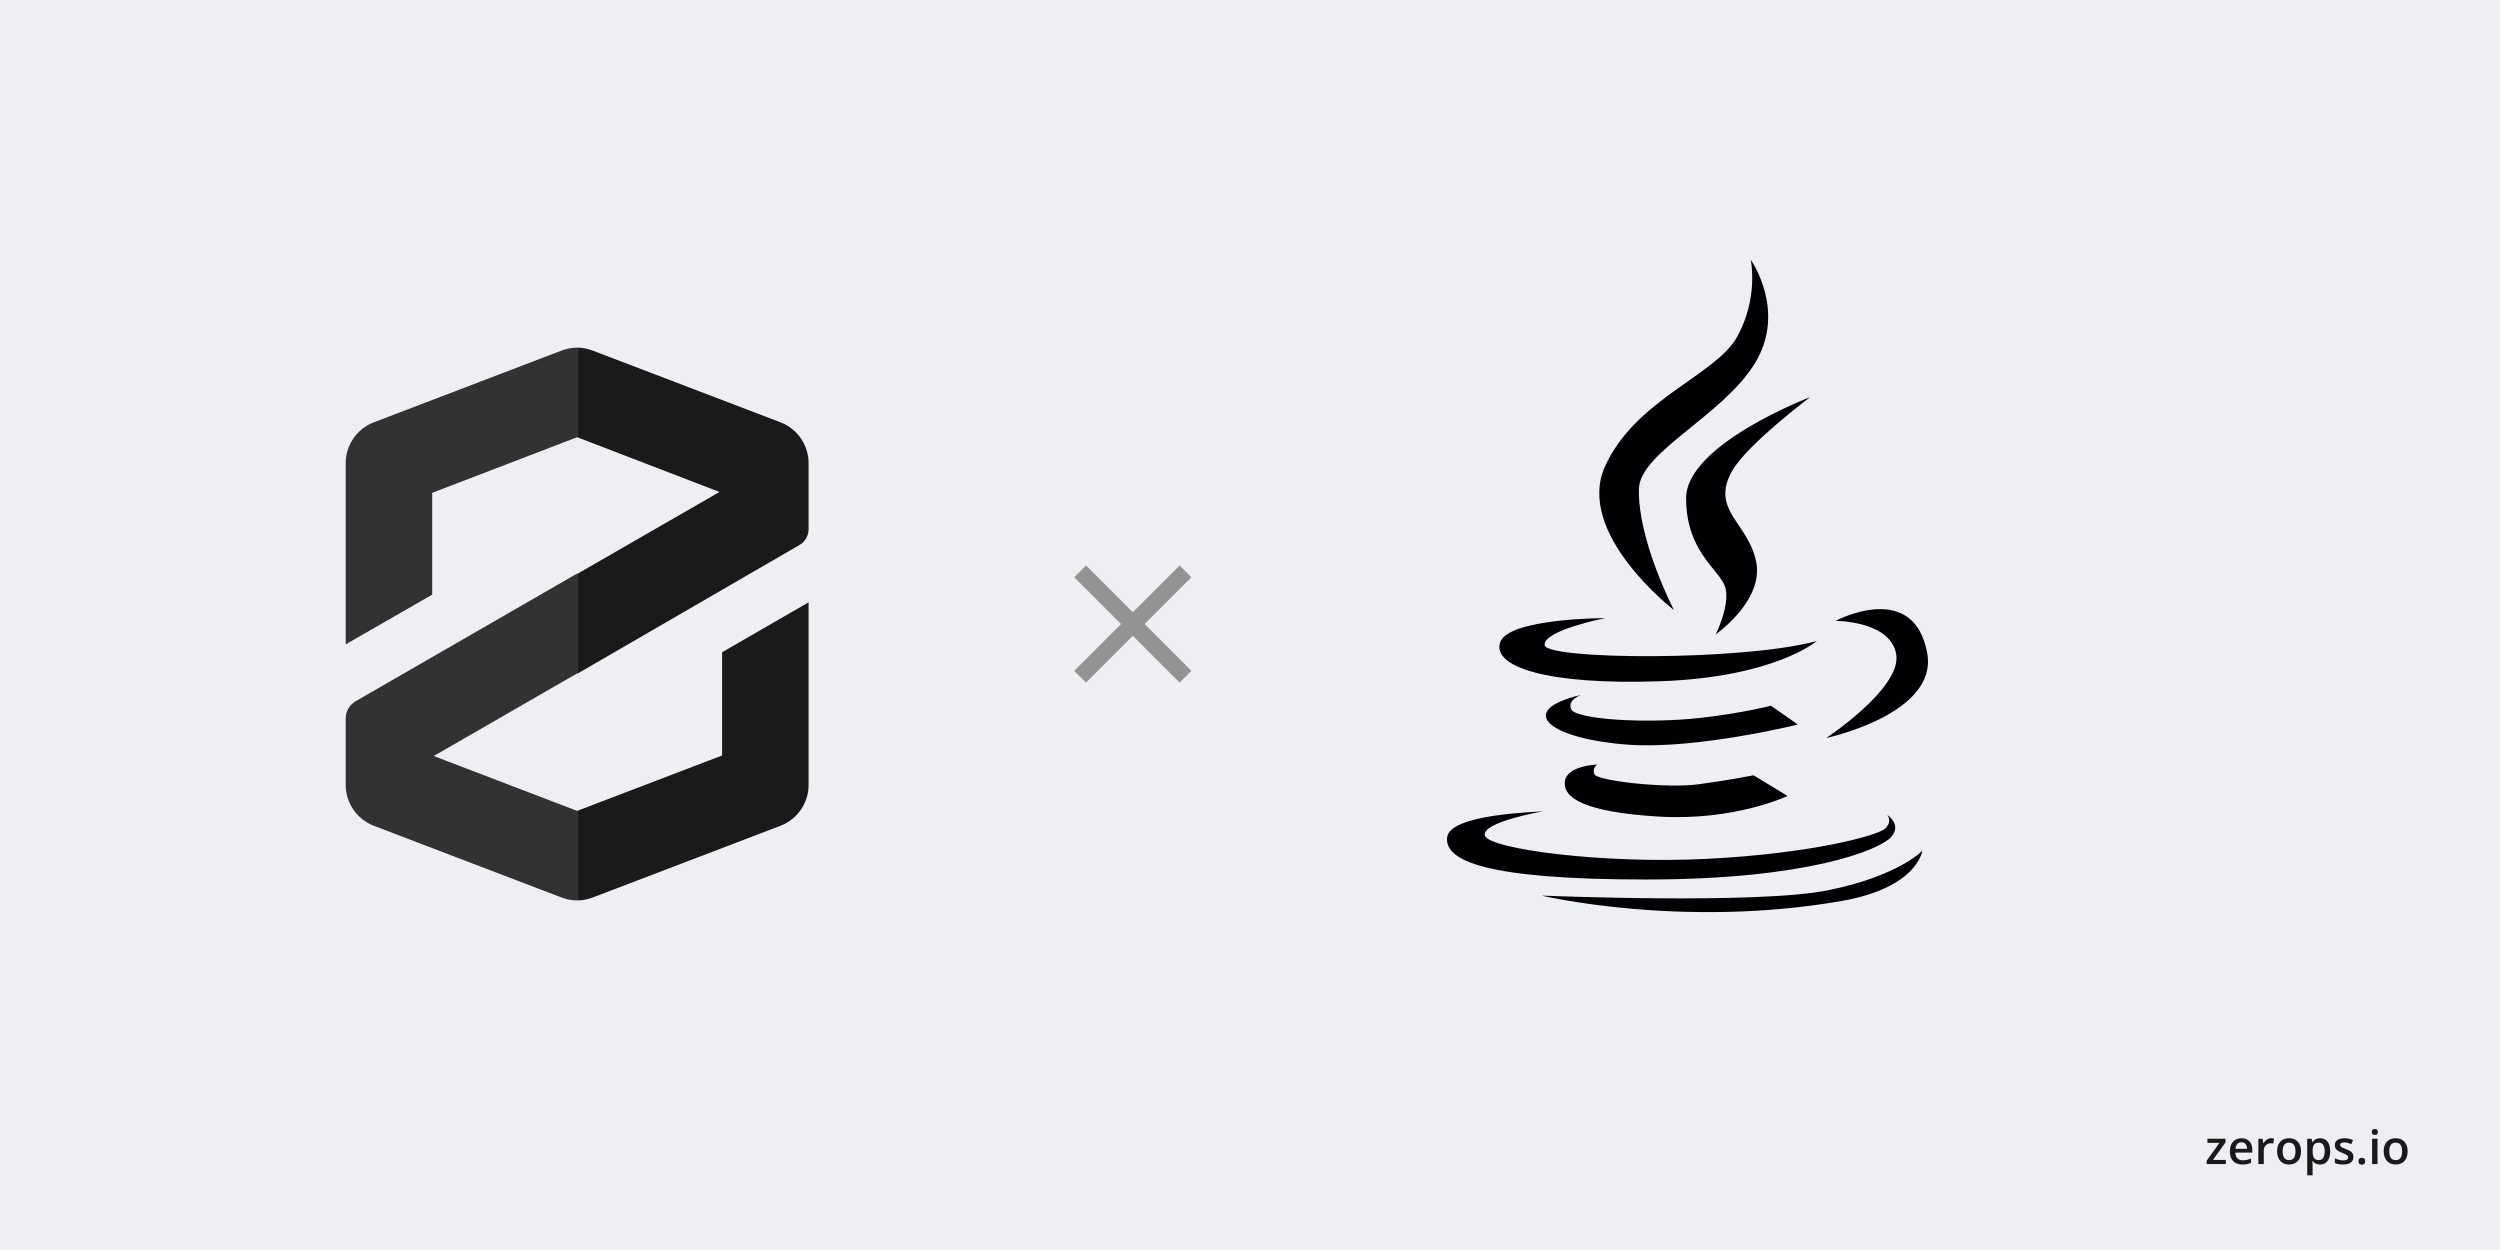
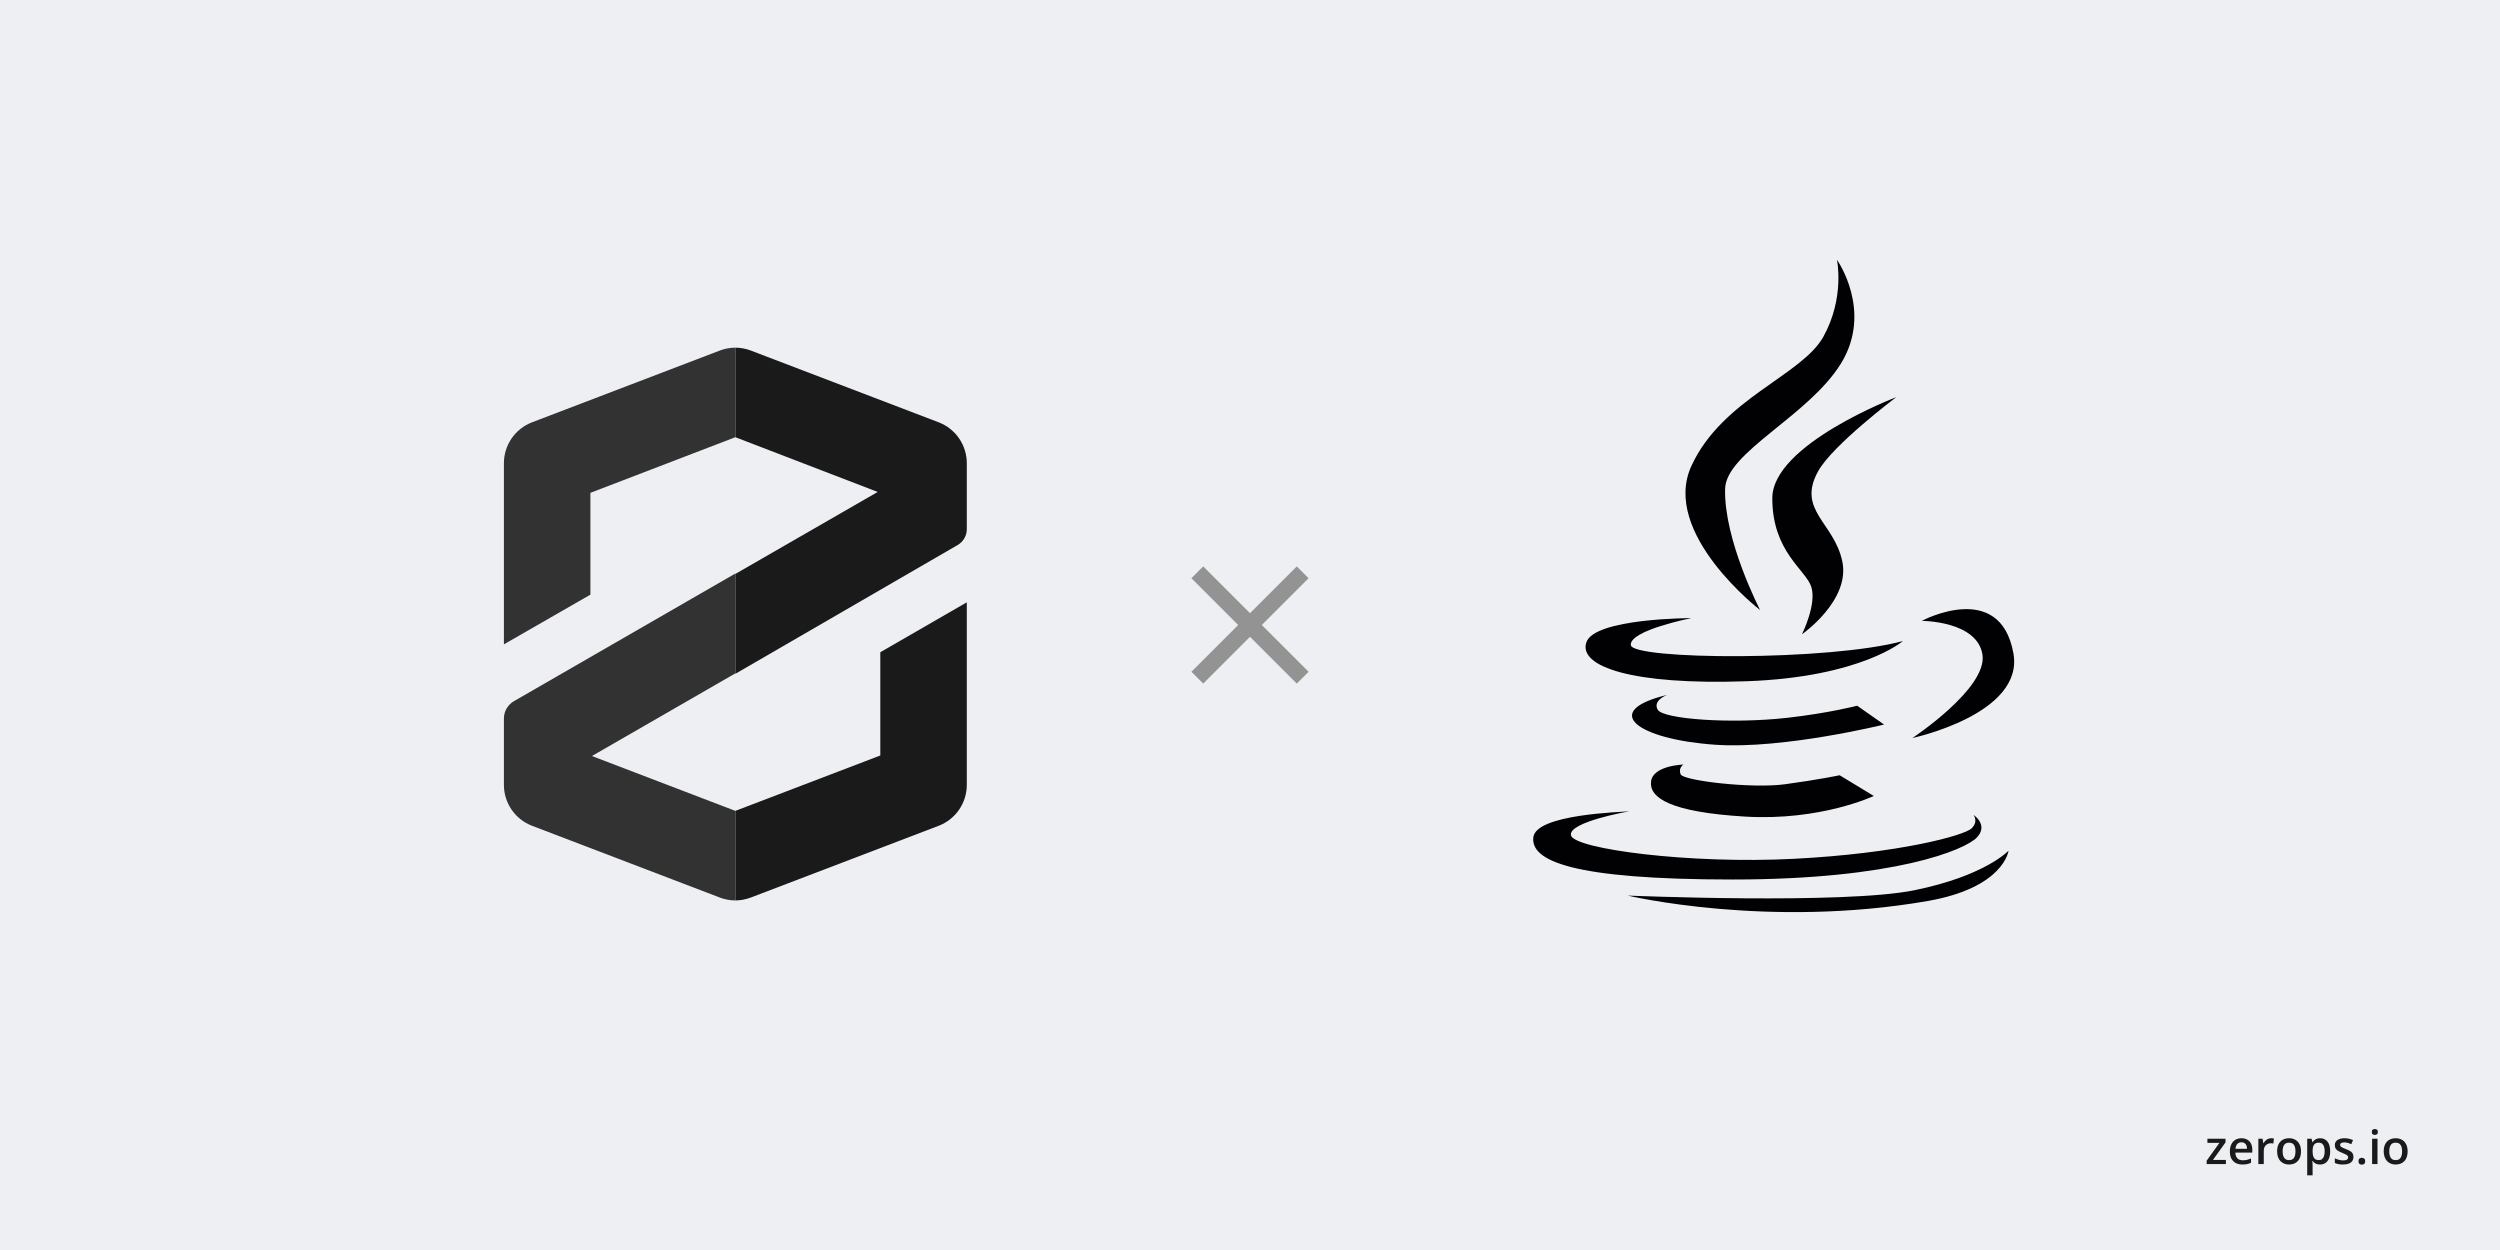
<svg xmlns="http://www.w3.org/2000/svg" width="1280" height="640" viewBox="0 0 1280 640" fill="none">
  <g clip-path="url(#clip0_1_2)">
    <path d="M0 0H1280V640H0V0Z" fill="#EDEFF3" />
    <path d="M1139.65 596H1129.8V594.301L1136.35 585.148H1130.2V583.027H1139.46V584.902L1133.04 593.879H1139.65V596ZM1147.62 582.781C1148.78 582.781 1149.77 583.02 1150.6 583.496C1151.43 583.973 1152.06 584.648 1152.51 585.523C1152.95 586.398 1153.18 587.445 1153.18 588.664V590.141H1144.52C1144.55 591.398 1144.88 592.367 1145.52 593.047C1146.17 593.727 1147.08 594.066 1148.24 594.066C1149.07 594.066 1149.81 593.988 1150.47 593.832C1151.13 593.668 1151.82 593.43 1152.52 593.117V595.355C1151.87 595.66 1151.21 595.883 1150.54 596.023C1149.87 596.164 1149.06 596.234 1148.12 596.234C1146.85 596.234 1145.73 595.988 1144.76 595.496C1143.8 594.996 1143.05 594.254 1142.5 593.27C1141.96 592.285 1141.69 591.062 1141.69 589.602C1141.69 588.148 1141.94 586.914 1142.43 585.898C1142.92 584.883 1143.61 584.109 1144.5 583.578C1145.39 583.047 1146.43 582.781 1147.62 582.781ZM1147.62 584.855C1146.75 584.855 1146.05 585.137 1145.51 585.699C1144.98 586.262 1144.67 587.086 1144.57 588.172H1150.48C1150.47 587.523 1150.36 586.949 1150.15 586.449C1149.95 585.949 1149.64 585.559 1149.21 585.277C1148.8 584.996 1148.27 584.855 1147.62 584.855ZM1162.86 582.781C1163.07 582.781 1163.31 582.793 1163.57 582.816C1163.83 582.84 1164.05 582.871 1164.24 582.91L1163.98 585.488C1163.78 585.435 1163.58 585.399 1163.37 585.383C1163.16 585.36 1162.95 585.349 1162.74 585.348C1162.25 585.348 1161.78 585.43 1161.33 585.594C1160.89 585.75 1160.49 585.992 1160.15 586.32C1159.8 586.641 1159.54 587.043 1159.34 587.527C1159.14 588.012 1159.05 588.574 1159.05 589.215V596H1156.28V583.027H1158.44L1158.81 585.312H1158.94C1159.2 584.852 1159.52 584.43 1159.9 584.047C1160.29 583.664 1160.72 583.359 1161.21 583.133C1161.73 582.894 1162.29 582.774 1162.86 582.781ZM1178.12 589.484C1178.12 590.562 1177.98 591.52 1177.7 592.355C1177.42 593.191 1177.01 593.898 1176.47 594.477C1175.93 595.051 1175.26 595.499 1174.53 595.789C1173.77 596.086 1172.91 596.234 1171.96 596.234C1171.07 596.234 1170.25 596.086 1169.51 595.789C1168.78 595.494 1168.12 595.046 1167.58 594.477C1167.04 593.898 1166.62 593.191 1166.32 592.355C1166.03 591.52 1165.88 590.562 1165.88 589.484C1165.88 588.055 1166.12 586.844 1166.62 585.852C1167.12 584.852 1167.83 584.09 1168.75 583.566C1169.67 583.043 1170.77 582.781 1172.04 582.781C1173.24 582.781 1174.29 583.043 1175.21 583.566C1176.12 584.09 1176.84 584.852 1177.35 585.852C1177.87 586.852 1178.12 588.062 1178.12 589.484ZM1168.71 589.484C1168.71 590.43 1168.83 591.238 1169.05 591.91C1169.29 592.582 1169.65 593.098 1170.13 593.457C1170.62 593.809 1171.24 593.984 1172.01 593.984C1172.77 593.984 1173.4 593.809 1173.88 593.457C1174.37 593.098 1174.72 592.582 1174.95 591.91C1175.18 591.238 1175.29 590.43 1175.29 589.484C1175.29 588.539 1175.18 587.738 1174.95 587.082C1174.72 586.418 1174.37 585.914 1173.88 585.57C1173.4 585.219 1172.77 585.043 1172 585.043C1170.86 585.043 1170.02 585.426 1169.5 586.191C1168.98 586.957 1168.71 588.055 1168.71 589.484ZM1187.95 582.781C1189.48 582.781 1190.72 583.344 1191.65 584.469C1192.59 585.594 1193.05 587.266 1193.05 589.484C1193.05 590.953 1192.84 592.191 1192.4 593.199C1191.97 594.199 1191.36 594.957 1190.58 595.473C1189.81 595.98 1188.91 596.234 1187.88 596.234C1187.22 596.234 1186.65 596.148 1186.16 595.977C1185.71 595.822 1185.29 595.597 1184.92 595.309C1184.59 595.041 1184.3 594.734 1184.05 594.395H1183.89C1183.93 594.707 1183.96 595.055 1184 595.438C1184.04 595.812 1184.05 596.156 1184.05 596.469V601.754H1181.29V583.027H1183.54L1183.93 584.82H1184.05C1184.3 584.453 1184.59 584.113 1184.93 583.801C1185.29 583.488 1185.71 583.242 1186.2 583.062C1186.7 582.875 1187.28 582.781 1187.95 582.781ZM1187.21 585.031C1186.45 585.031 1185.84 585.184 1185.38 585.488C1184.93 585.785 1184.59 586.234 1184.38 586.836C1184.18 587.438 1184.07 588.191 1184.05 589.098V589.484C1184.05 590.445 1184.15 591.262 1184.35 591.934C1184.55 592.598 1184.88 593.105 1185.34 593.457C1185.81 593.801 1186.45 593.973 1187.24 593.973C1187.91 593.973 1188.47 593.789 1188.91 593.422C1189.35 593.055 1189.68 592.531 1189.9 591.852C1190.12 591.172 1190.23 590.371 1190.23 589.449C1190.23 588.051 1189.98 586.965 1189.48 586.191C1188.99 585.418 1188.23 585.031 1187.21 585.031ZM1204.96 592.297C1204.96 593.148 1204.75 593.867 1204.34 594.453C1203.93 595.039 1203.32 595.484 1202.52 595.789C1201.73 596.086 1200.77 596.234 1199.62 596.234C1198.71 596.234 1197.93 596.168 1197.27 596.035C1196.64 595.914 1196.02 595.718 1195.43 595.449V593.07C1196.05 593.359 1196.74 593.609 1197.51 593.82C1198.28 594.031 1199.01 594.137 1199.7 594.137C1200.61 594.137 1201.26 593.996 1201.66 593.715C1202.05 593.426 1202.25 593.043 1202.25 592.566C1202.25 592.285 1202.17 592.035 1202.01 591.816C1201.85 591.59 1201.55 591.359 1201.12 591.125C1200.69 590.883 1200.05 590.594 1199.22 590.258C1198.4 589.93 1197.71 589.602 1197.14 589.273C1196.58 588.945 1196.16 588.551 1195.87 588.09C1195.58 587.621 1195.43 587.023 1195.43 586.297C1195.43 585.148 1195.89 584.277 1196.79 583.684C1197.71 583.082 1198.91 582.781 1200.41 582.781C1201.21 582.781 1201.96 582.863 1202.66 583.027C1203.38 583.184 1204.07 583.414 1204.75 583.719L1203.88 585.793C1203.3 585.535 1202.71 585.324 1202.11 585.16C1201.53 584.988 1200.93 584.901 1200.32 584.902C1199.61 584.902 1199.07 585.012 1198.69 585.23C1198.32 585.449 1198.14 585.762 1198.14 586.168C1198.14 586.473 1198.23 586.73 1198.41 586.941C1198.59 587.152 1198.9 587.363 1199.34 587.574C1199.78 587.785 1200.4 588.047 1201.19 588.359C1201.96 588.656 1202.63 588.969 1203.19 589.297C1203.76 589.617 1204.2 590.012 1204.5 590.48C1204.81 590.949 1204.96 591.555 1204.96 592.297ZM1207.54 594.547C1207.54 593.906 1207.7 593.457 1208.03 593.199C1208.37 592.934 1208.77 592.801 1209.25 592.801C1209.73 592.801 1210.13 592.934 1210.47 593.199C1210.81 593.457 1210.98 593.906 1210.98 594.547C1210.98 595.172 1210.81 595.625 1210.47 595.906C1210.13 596.18 1209.73 596.316 1209.25 596.316C1208.77 596.316 1208.37 596.18 1208.03 595.906C1207.7 595.625 1207.54 595.172 1207.54 594.547ZM1217.28 583.027V596H1214.52V583.027H1217.28ZM1215.92 578.059C1216.34 578.059 1216.7 578.172 1217.01 578.398C1217.32 578.625 1217.48 579.016 1217.48 579.57C1217.48 580.117 1217.32 580.508 1217.01 580.742C1216.7 580.969 1216.34 581.082 1215.92 581.082C1215.48 581.082 1215.11 580.969 1214.8 580.742C1214.51 580.508 1214.36 580.117 1214.36 579.57C1214.36 579.016 1214.51 578.625 1214.8 578.398C1215.11 578.172 1215.48 578.059 1215.92 578.059ZM1232.71 589.484C1232.71 590.562 1232.57 591.52 1232.29 592.355C1232.01 593.191 1231.6 593.898 1231.06 594.477C1230.51 595.051 1229.85 595.499 1229.11 595.789C1228.36 596.086 1227.5 596.234 1226.55 596.234C1225.66 596.234 1224.84 596.086 1224.1 595.789C1223.37 595.491 1222.71 595.045 1222.16 594.477C1221.62 593.898 1221.21 593.191 1220.91 592.355C1220.61 591.52 1220.46 590.562 1220.46 589.484C1220.46 588.055 1220.71 586.844 1221.2 585.852C1221.7 584.852 1222.41 584.09 1223.34 583.566C1224.26 583.043 1225.36 582.781 1226.63 582.781C1227.82 582.781 1228.88 583.043 1229.79 583.566C1230.71 584.09 1231.42 584.852 1231.94 585.852C1232.45 586.852 1232.71 588.062 1232.71 589.484ZM1223.3 589.484C1223.3 590.43 1223.41 591.238 1223.64 591.91C1223.88 592.582 1224.23 593.098 1224.72 593.457C1225.2 593.809 1225.83 593.984 1226.59 593.984C1227.36 593.984 1227.98 593.809 1228.47 593.457C1228.95 593.098 1229.31 592.582 1229.54 591.91C1229.76 591.238 1229.88 590.43 1229.88 589.484C1229.88 588.539 1229.76 587.738 1229.54 587.082C1229.31 586.418 1228.95 585.914 1228.47 585.57C1227.98 585.219 1227.36 585.043 1226.58 585.043C1225.44 585.043 1224.61 585.426 1224.09 586.191C1223.56 586.957 1223.3 588.055 1223.3 589.484Z" fill="#1A1A1A" />
-     <path d="M287.596 179.457L191.238 216.285C187.037 217.933 183.43 220.81 180.89 224.54C178.35 228.271 176.994 232.681 177 237.194V329.908L221.283 304.459V252.328L295.5 223.853V178C292.799 178.006 290.121 178.5 287.596 179.457ZM222.068 387.084L295.5 344.763V293.641L182.045 359.057C180.518 359.952 179.25 361.229 178.365 362.762C177.481 364.295 177.01 366.032 177 367.802V402.051C177.038 406.526 178.414 410.887 180.952 414.573C183.489 418.259 187.072 421.102 191.238 422.735L287.596 459.563C290.121 460.521 292.799 461.015 295.5 461.02V415.168L222.068 387.084Z" fill="#323232" />
-     <path d="M409.291 279.066C410.739 278.237 411.939 277.036 412.767 275.587C413.594 274.138 414.02 272.494 413.999 270.826V237.194C414.005 232.681 412.65 228.271 410.109 224.54C407.569 220.81 403.963 217.933 399.761 216.285L303.347 179.457C300.839 178.506 298.182 178.013 295.5 178V223.853L368.371 251.88L295.5 293.865V344.987L409.291 279.066ZM303.347 459.563L399.761 422.735C403.928 421.102 407.511 418.26 410.048 414.574C412.586 410.888 413.962 406.526 413.999 402.051V308.384L369.716 333.945V386.804L295.5 415.168V461.02C298.182 461.008 300.84 460.514 303.347 459.563Z" fill="#1A1A1A" />
-     <path d="M610 295.553L603.957 289.51L580 313.467L556.043 289.51L550 295.553L573.957 319.51L550 343.467L556.043 349.51L580 325.553L603.957 349.51L610 343.467L586.043 319.51L610 295.553Z" fill="#939393" />
-     <path d="M857.055 312.345C857.055 312.345 838.435 276.467 839.123 250.251C839.625 231.516 881.866 212.997 898.45 186.107C915.006 159.202 896.386 133 896.386 133C896.386 133 900.529 152.322 889.492 172.303C878.455 192.313 837.718 204.053 821.879 238.54C806.041 273.028 857.055 312.345 857.055 312.345Z" fill="#010002" />
-     <path d="M926.746 203.35C926.746 203.35 863.29 227.503 863.29 255.081C863.29 282.688 880.519 291.647 883.3 300.605C886.052 309.593 878.47 324.758 878.47 324.758C878.47 324.758 903.296 307.514 899.139 287.505C894.996 267.495 875.689 261.273 886.74 241.293C894.122 227.89 926.746 203.35 926.746 203.35Z" fill="#010002" />
-     <path d="M850.174 348.796C908.814 346.703 930.2 328.198 930.2 328.198C892.273 338.533 791.549 337.859 790.847 330.277C790.173 322.694 821.88 316.473 821.88 316.473C821.88 316.473 772.228 316.473 768.085 328.886C763.942 341.299 791.577 350.846 850.174 348.796Z" fill="#010002" />
-     <path d="M935.016 377.865C935.016 377.865 992.408 365.624 986.732 334.448C979.852 296.492 939.832 317.878 939.832 317.878C939.832 317.878 968.141 317.878 970.879 335.107C973.645 352.351 935.016 377.865 935.016 377.865Z" fill="#010002" />
-     <path d="M906.735 361.324C906.735 361.324 892.273 365.122 870.844 367.53C842.119 370.755 807.388 368.204 804.621 363.373C801.898 358.543 809.452 355.79 809.452 355.79C774.95 364.075 793.828 378.538 834.264 381.319C868.923 383.684 920.51 370.97 920.51 370.97L906.735 361.324Z" fill="#010002" />
-     <path d="M817.765 391.453C817.765 391.453 802.113 391.898 801.195 400.183C800.292 408.411 810.828 415.807 849.471 418.101C888.101 420.394 915.249 407.536 915.249 407.536L897.776 396.93C897.776 396.93 886.725 399.251 869.71 401.545C852.682 403.853 817.764 399.696 816.388 396.5C814.984 393.273 817.765 391.453 817.765 391.453Z" fill="#010002" />
-     <path d="M968.113 428.707C974.09 422.256 966.264 417.197 966.264 417.197C966.264 417.197 969.016 420.422 965.375 424.092C961.691 427.761 928.107 436.949 874.298 439.716C820.503 442.482 762.093 434.655 760.243 427.761C758.452 420.866 790.158 415.362 790.158 415.362C786.488 415.821 742.34 416.738 740.936 428.707C739.559 440.647 760.243 450.308 843.05 450.308C925.814 450.294 962.164 435.114 968.113 428.707Z" fill="#010002" />
-     <path d="M935.934 455.826C899.597 463.165 789.255 458.536 789.255 458.536C789.255 458.536 860.968 475.564 942.828 461.317C981.959 454.493 984.238 435.558 984.238 435.558C984.238 435.558 972.27 448.444 935.934 455.826Z" fill="#010002" />
+     <path d="M368.596 179.457L272.238 216.285C268.037 217.933 264.43 220.81 261.89 224.54C259.35 228.271 257.994 232.681 258 237.194V329.908L302.283 304.459V252.328L376.5 223.853V178C373.799 178.006 371.121 178.5 368.596 179.457ZM303.068 387.084L376.5 344.763V293.641L263.045 359.057C261.518 359.952 260.25 361.229 259.365 362.762C258.481 364.295 258.01 366.032 258 367.802V402.051C258.038 406.526 259.414 410.887 261.952 414.573C264.489 418.259 268.072 421.102 272.238 422.735L368.596 459.563C371.121 460.521 373.799 461.015 376.5 461.02V415.168L303.068 387.084Z" fill="#323232" />
+     <path d="M490.291 279.066C491.739 278.237 492.939 277.036 493.767 275.587C494.594 274.138 495.02 272.494 494.999 270.826V237.194C495.005 232.681 493.65 228.271 491.109 224.54C488.569 220.81 484.963 217.933 480.761 216.285L384.347 179.457C381.839 178.506 379.182 178.013 376.5 178V223.853L449.371 251.88L376.5 293.865V344.987L490.291 279.066ZM384.347 459.563L480.761 422.735C484.928 421.102 488.511 418.26 491.048 414.574C493.586 410.888 494.962 406.526 494.999 402.051V308.384L450.716 333.945V386.804L376.5 415.168V461.02C379.182 461.008 381.84 460.514 384.347 459.563Z" fill="#1A1A1A" />
+     <path d="M670 296.043L663.957 290L640 313.957L616.043 290L610 296.043L633.957 320L610 343.957L616.043 350L640 326.043L663.957 350L670 343.957L646.043 320L670 296.043Z" fill="#939393" />
+     <path d="M901.182 312.345C901.182 312.345 882.563 276.467 883.251 250.251C883.752 231.516 925.994 212.997 942.578 186.107C959.134 159.202 940.514 133 940.514 133C940.514 133 944.657 152.322 933.619 172.303C922.583 192.313 881.845 204.053 866.007 238.54C850.168 273.028 901.182 312.345 901.182 312.345Z" fill="#010002" />
+     <path d="M970.873 203.35C970.873 203.35 907.417 227.503 907.417 255.081C907.417 282.688 924.647 291.647 927.427 300.605C930.18 309.593 922.597 324.758 922.597 324.758C922.597 324.758 947.424 307.514 943.267 287.505C939.124 267.495 919.816 261.273 930.868 241.293C938.25 227.89 970.873 203.35 970.873 203.35Z" fill="#010002" />
+     <path d="M894.302 348.796C952.942 346.703 974.328 328.198 974.328 328.198C936.401 338.533 835.677 337.859 834.975 330.277C834.301 322.694 866.008 316.473 866.008 316.473C866.008 316.473 816.355 316.473 812.213 328.886C808.07 341.299 835.705 350.846 894.302 348.796Z" fill="#010002" />
+     <path d="M979.144 377.865C979.144 377.865 1036.54 365.624 1030.86 334.448C1023.98 296.492 983.959 317.878 983.959 317.878C983.959 317.878 1012.27 317.878 1015.01 335.107C1017.77 352.351 979.144 377.865 979.144 377.865Z" fill="#010002" />
+     <path d="M950.863 361.324C950.863 361.324 936.4 365.122 914.971 367.53C886.246 370.755 851.515 368.204 848.749 363.373C846.026 358.543 853.579 355.79 853.579 355.79C819.078 364.075 837.956 378.538 878.391 381.319C913.05 383.684 964.638 370.97 964.638 370.97L950.863 361.324Z" fill="#010002" />
+     <path d="M861.893 391.453C861.893 391.453 846.241 391.898 845.323 400.183C844.42 408.411 854.956 415.807 893.599 418.101C932.229 420.394 959.377 407.536 959.377 407.536L941.904 396.93C941.904 396.93 930.852 399.251 913.838 401.545C896.809 403.853 861.892 399.696 860.516 396.5C859.112 393.273 861.893 391.453 861.893 391.453Z" fill="#010002" />
+     <path d="M1012.24 428.707C1018.22 422.256 1010.39 417.197 1010.39 417.197C1010.39 417.197 1013.14 420.422 1009.5 424.092C1005.82 427.761 972.235 436.949 918.425 439.716C864.631 442.482 806.22 434.655 804.371 427.761C802.58 420.866 834.286 415.362 834.286 415.362C830.616 415.821 786.468 416.738 785.063 428.707C783.687 440.647 804.371 450.308 887.177 450.308C969.942 450.294 1006.29 435.114 1012.24 428.707Z" fill="#010002" />
+     <path d="M980.061 455.826C943.725 463.165 833.383 458.536 833.383 458.536C833.383 458.536 905.096 475.564 986.956 461.317C1026.09 454.493 1028.37 435.558 1028.37 435.558C1028.37 435.558 1016.4 448.444 980.061 455.826Z" fill="#010002" />
  </g>
  <defs>
    <clipPath id="clip0_1_2">
      <rect width="1280" height="640" fill="white" />
    </clipPath>
  </defs>
</svg>
